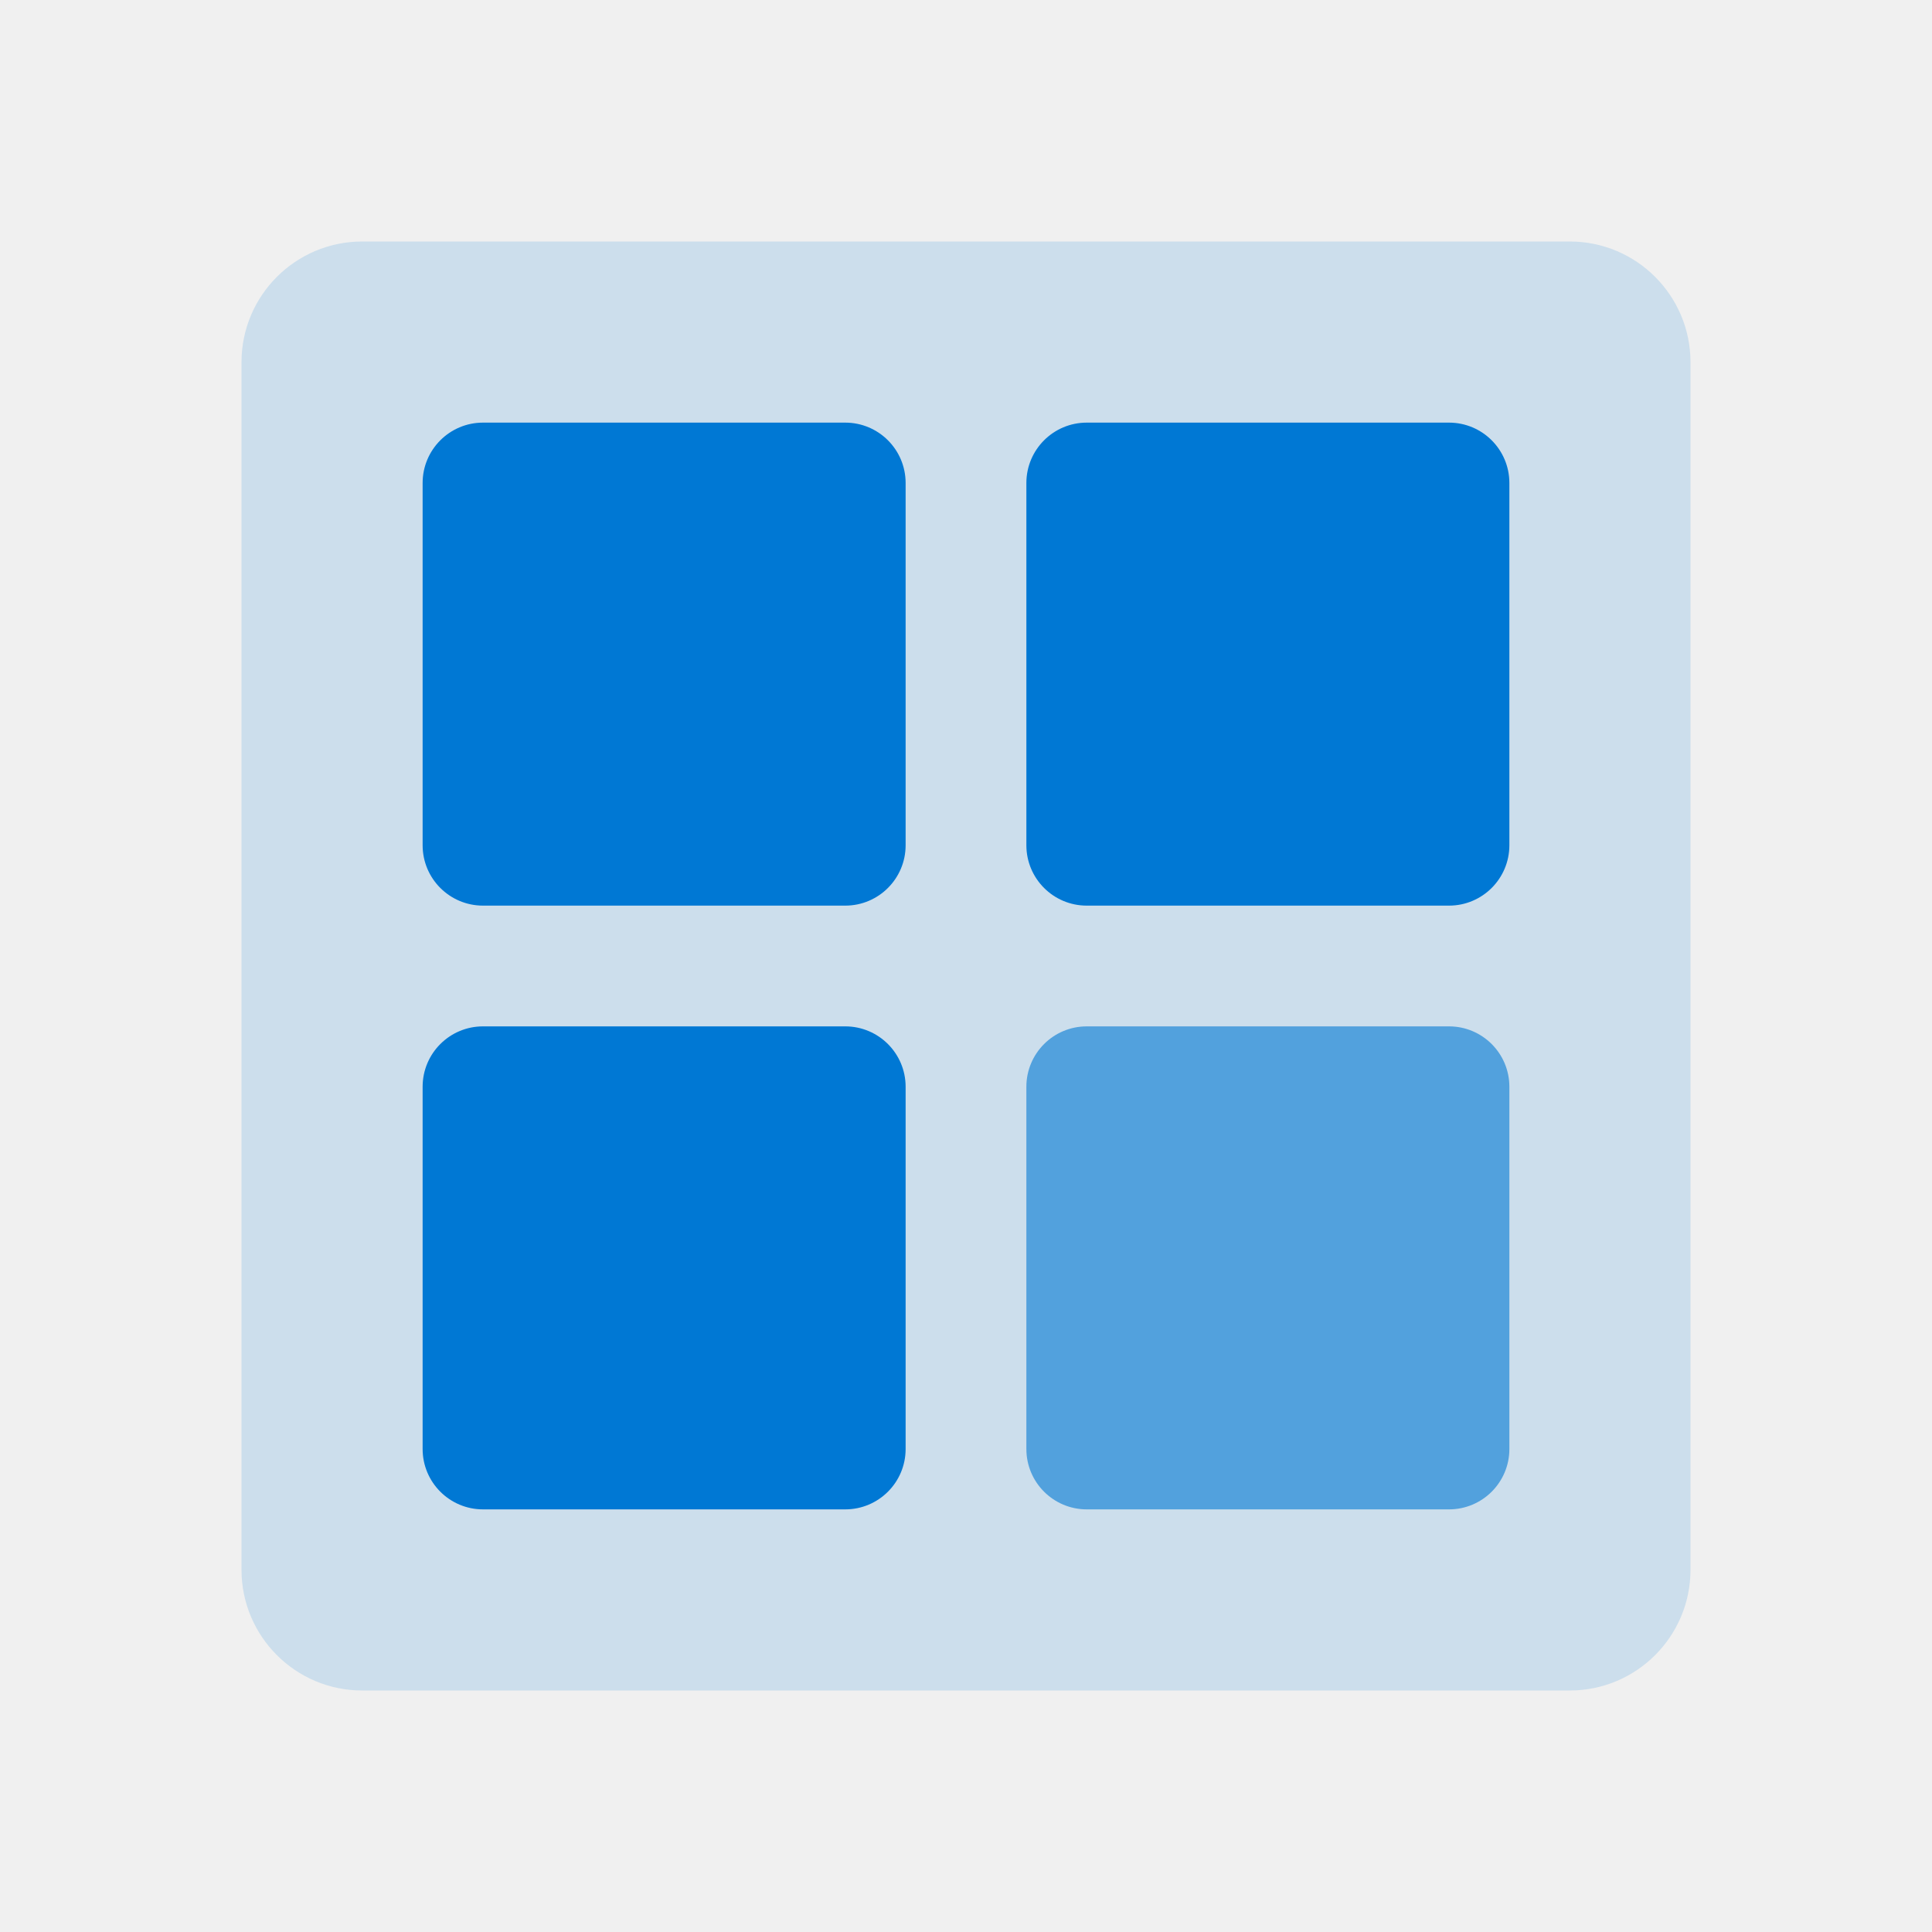
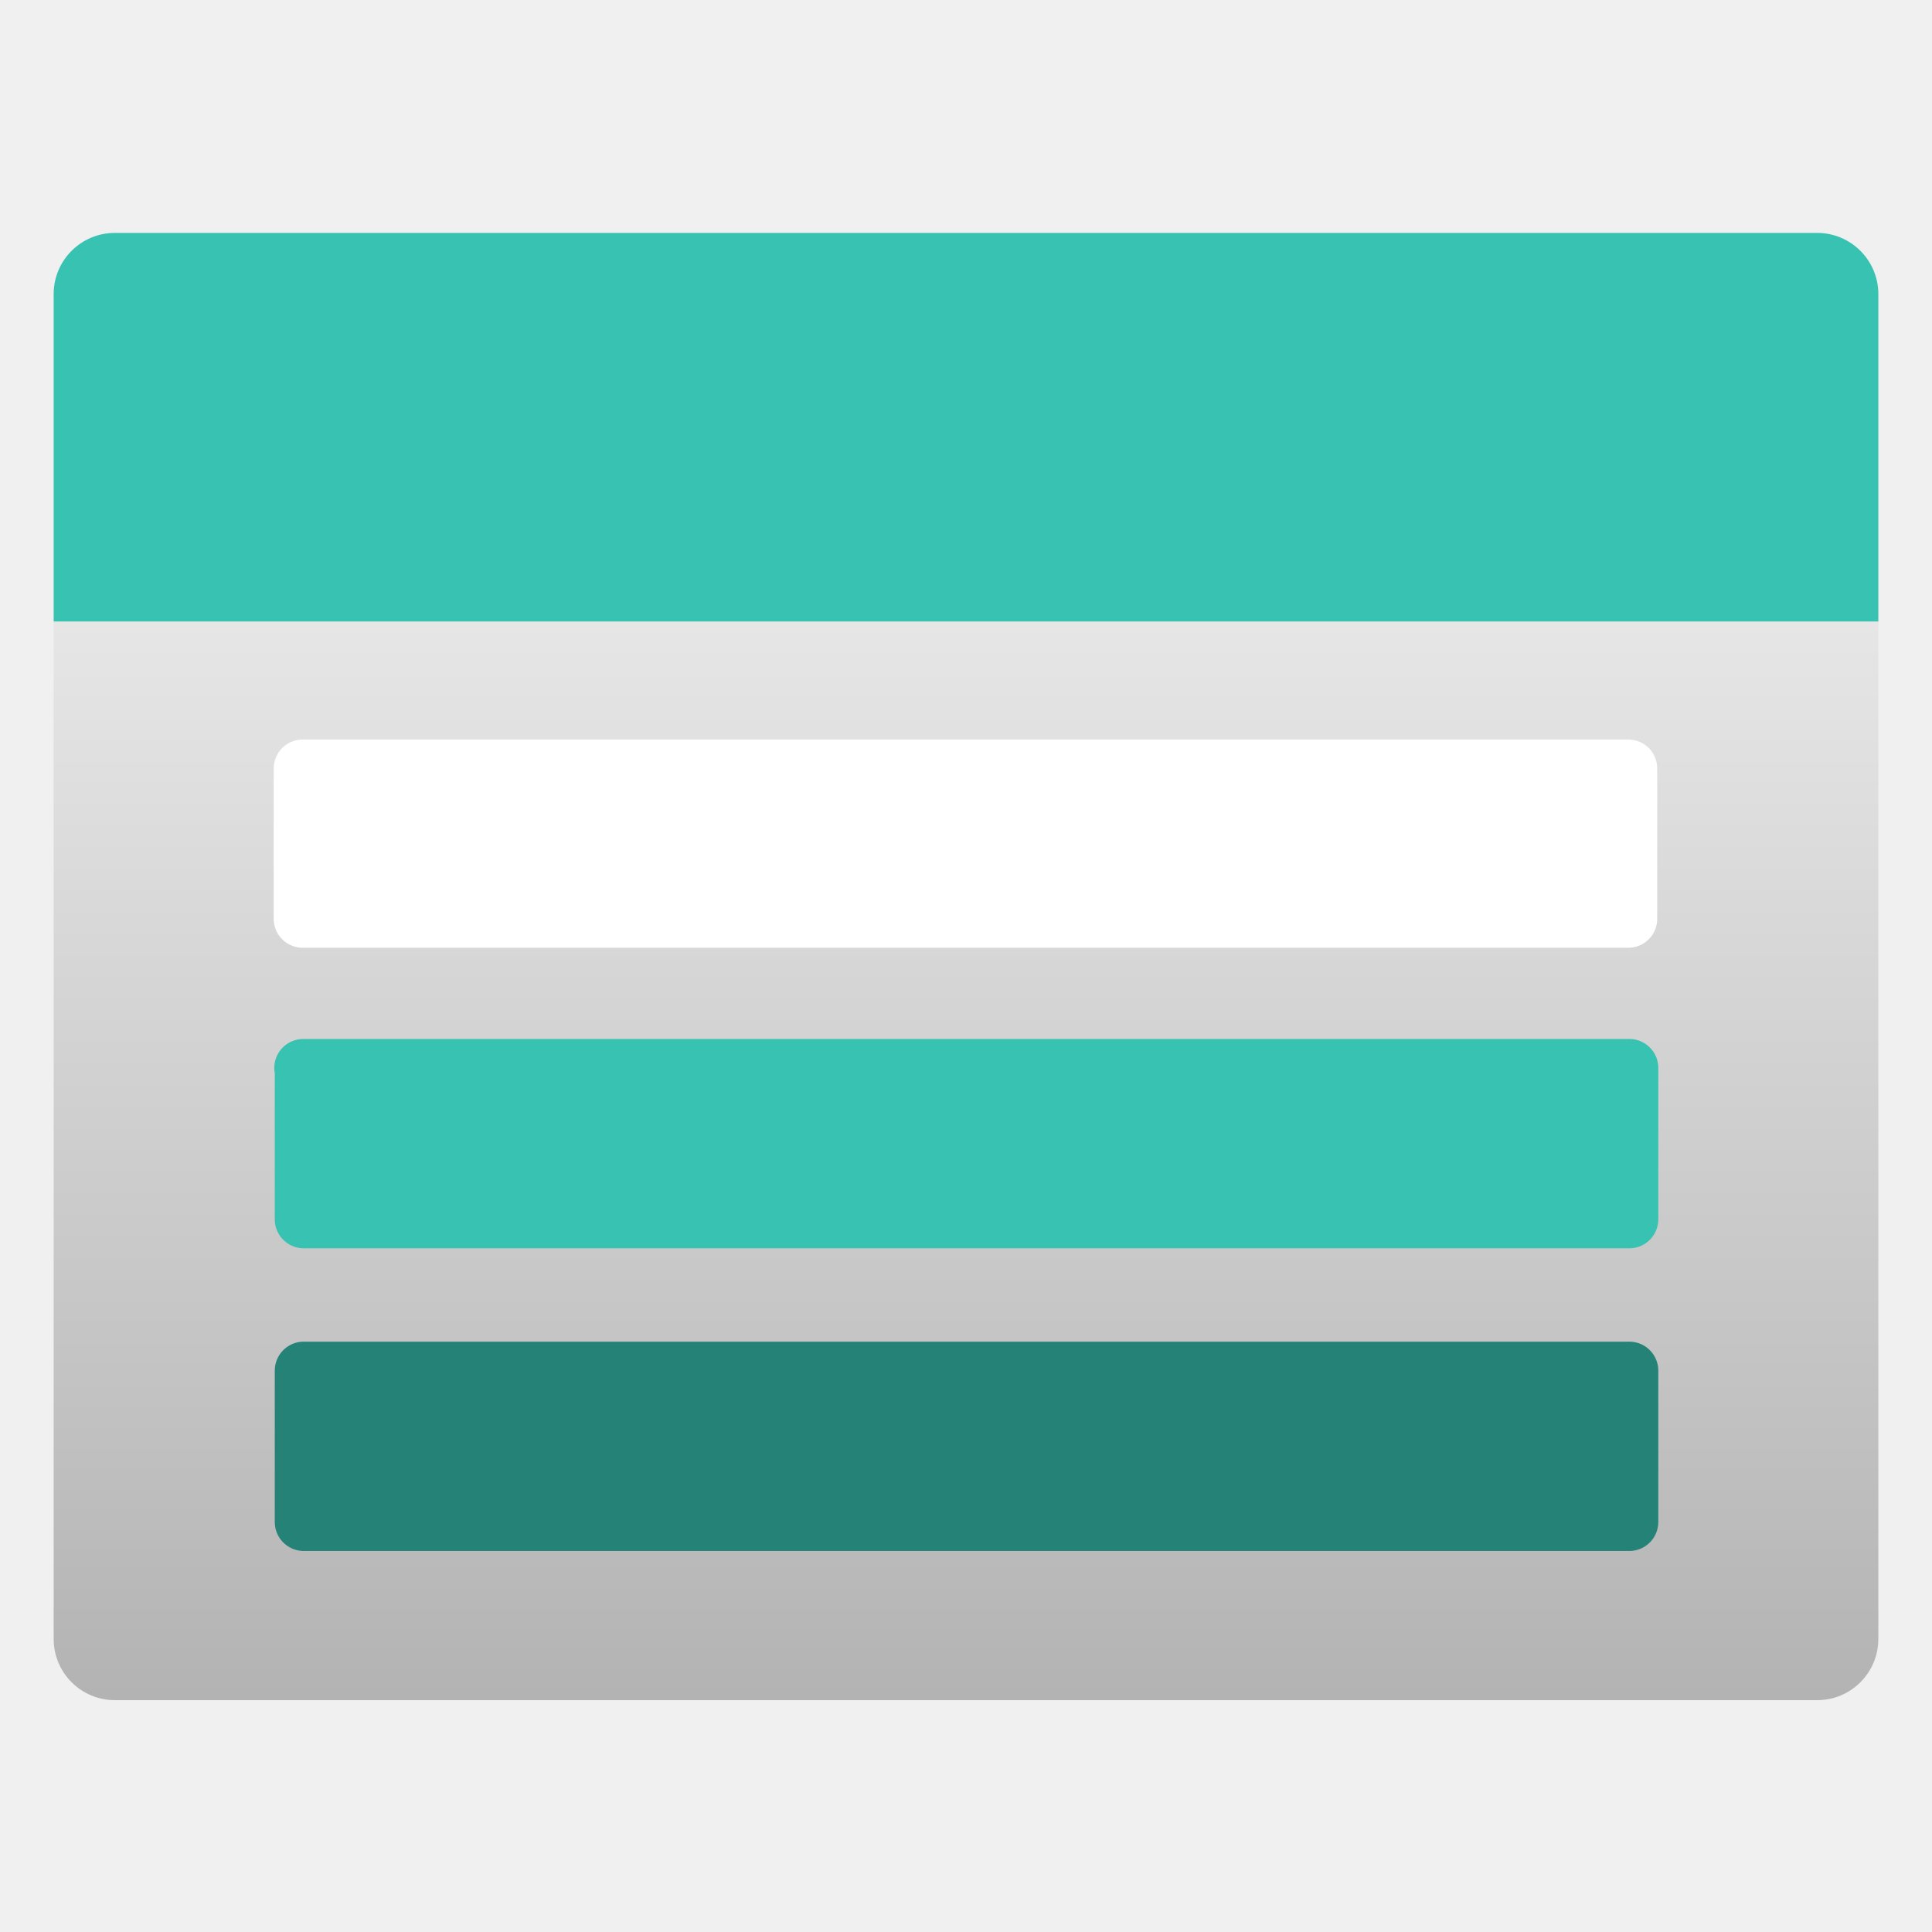
- <svg xmlns="http://www.w3.org/2000/svg" viewBox="0 0 64 64" width="64" height="64">
-   <rect x="8" y="8" width="48" height="48" rx="4" fill="#0078D4" opacity="0.15" />
-   <rect x="14" y="14" width="16" height="16" rx="2" fill="#0078D4" />
-   <rect x="34" y="14" width="16" height="16" rx="2" fill="#0078D4" />
-   <rect x="14" y="34" width="16" height="16" rx="2" fill="#0078D4" />
-   <rect x="34" y="34" width="16" height="16" rx="2" fill="#0078D4" opacity="0.6" />
+ <svg xmlns="http://www.w3.org/2000/svg" id="f2f04349-8aee-4413-84c9-a9053611b319" viewBox="0 0 18 18">
+   <defs>
+     <linearGradient id="ad4c4f96-09aa-4f91-ba10-5cb8ad530f74" x1="9" y1="15.83" x2="9" y2="5.79" gradientUnits="userSpaceOnUse">
+       <stop offset="0" stop-color="#b3b3b3" />
+       <stop offset="0.26" stop-color="#c1c1c1" />
+       <stop offset="1" stop-color="#e6e6e6" />
+     </linearGradient>
+   </defs>
+   <path d="M.5,5.79h17a0,0,0,0,1,0,0v9.48a.57.57,0,0,1-.57.57H1.07a.57.57,0,0,1-.57-.57V5.79A0,0,0,0,1,.5,5.79Z" fill="url(#ad4c4f96-09aa-4f91-ba10-5cb8ad530f74)" />
+   <path d="M1.07,2.17H16.93a.57.57,0,0,1,.57.57V5.79a0,0,0,0,1,0,0H.5a0,0,0,0,1,0,0V2.73A.57.57,0,0,1,1.07,2.17Z" fill="#37c2b1" />
+   <path d="M2.81,6.89H15.18a.27.27,0,0,1,.26.27v1.4a.27.27,0,0,1-.26.27H2.81a.27.27,0,0,1-.26-.27V7.16A.27.27,0,0,1,2.81,6.89Z" fill="#fff" />
+   <path d="M2.82,9.68H15.19a.27.27,0,0,1,.26.27v1.41a.27.27,0,0,1-.26.27H2.82a.27.27,0,0,1-.26-.27V10A.27.27,0,0,1,2.82,9.68Z" fill="#37c2b1" />
+   <path d="M2.82,12.5H15.19a.27.27,0,0,1,.26.27v1.41a.27.27,0,0,1-.26.27H2.82a.27.27,0,0,1-.26-.27V12.77A.27.27,0,0,1,2.82,12.5Z" fill="#258277" />
</svg>
